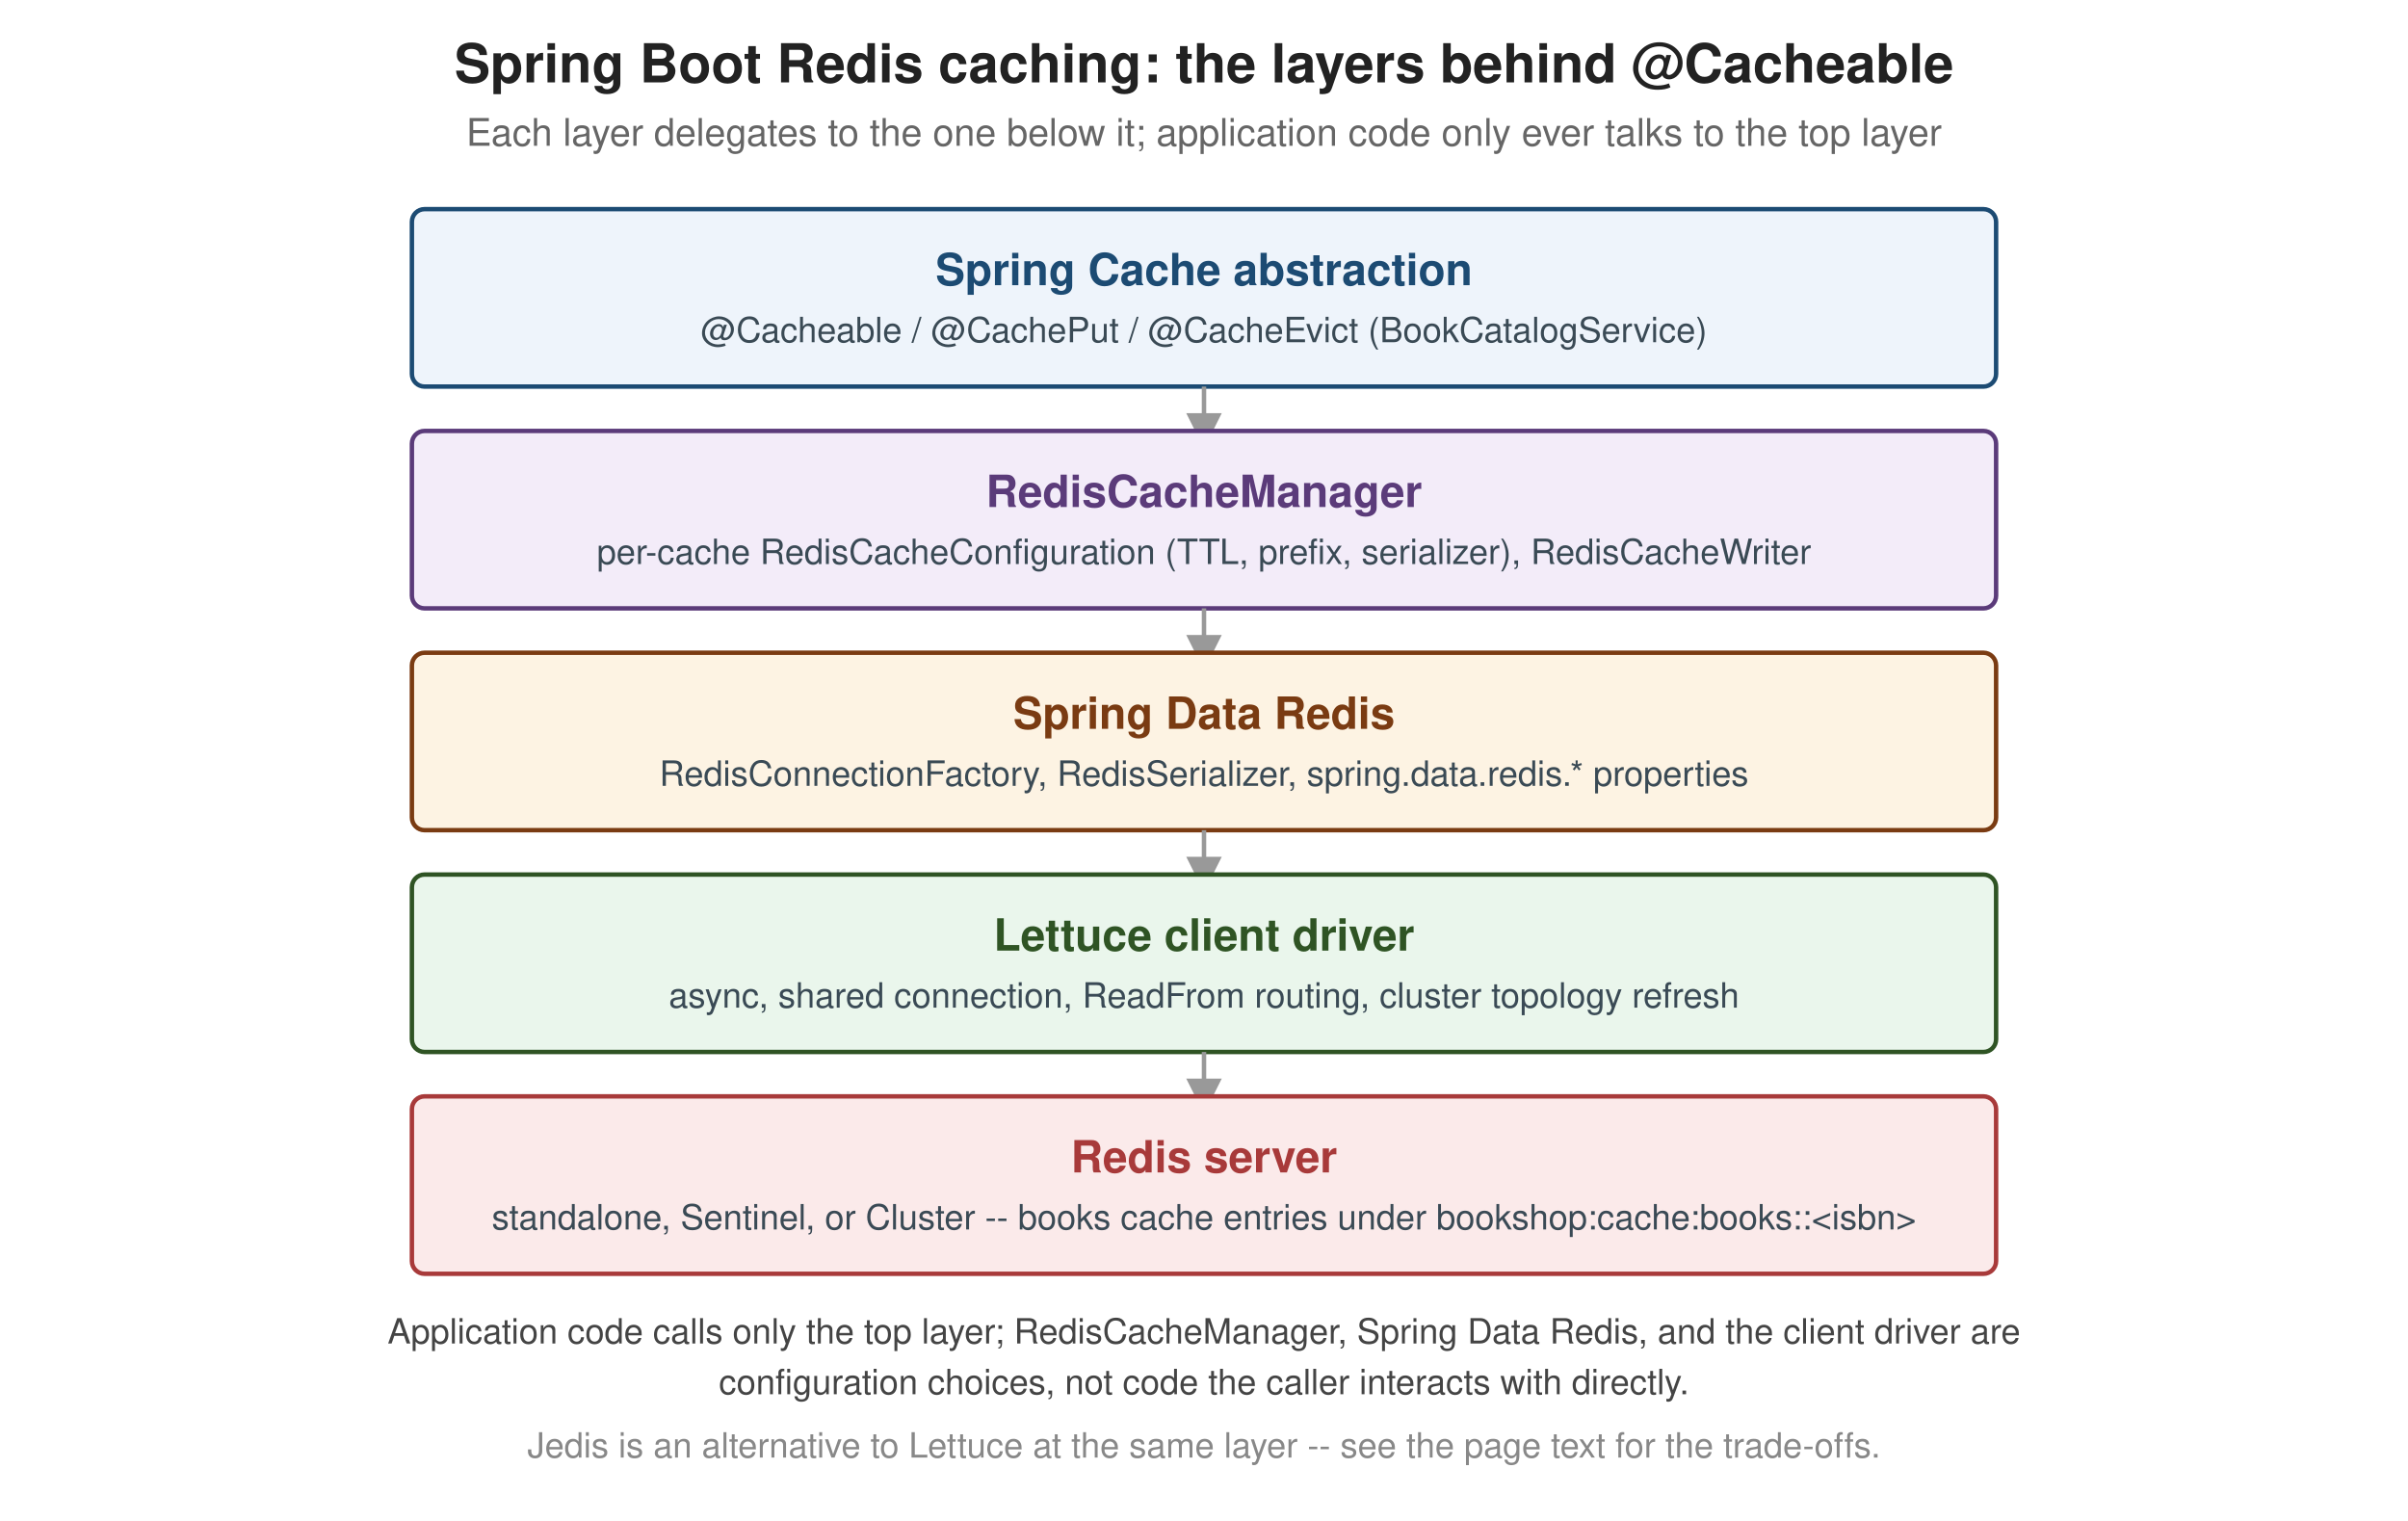
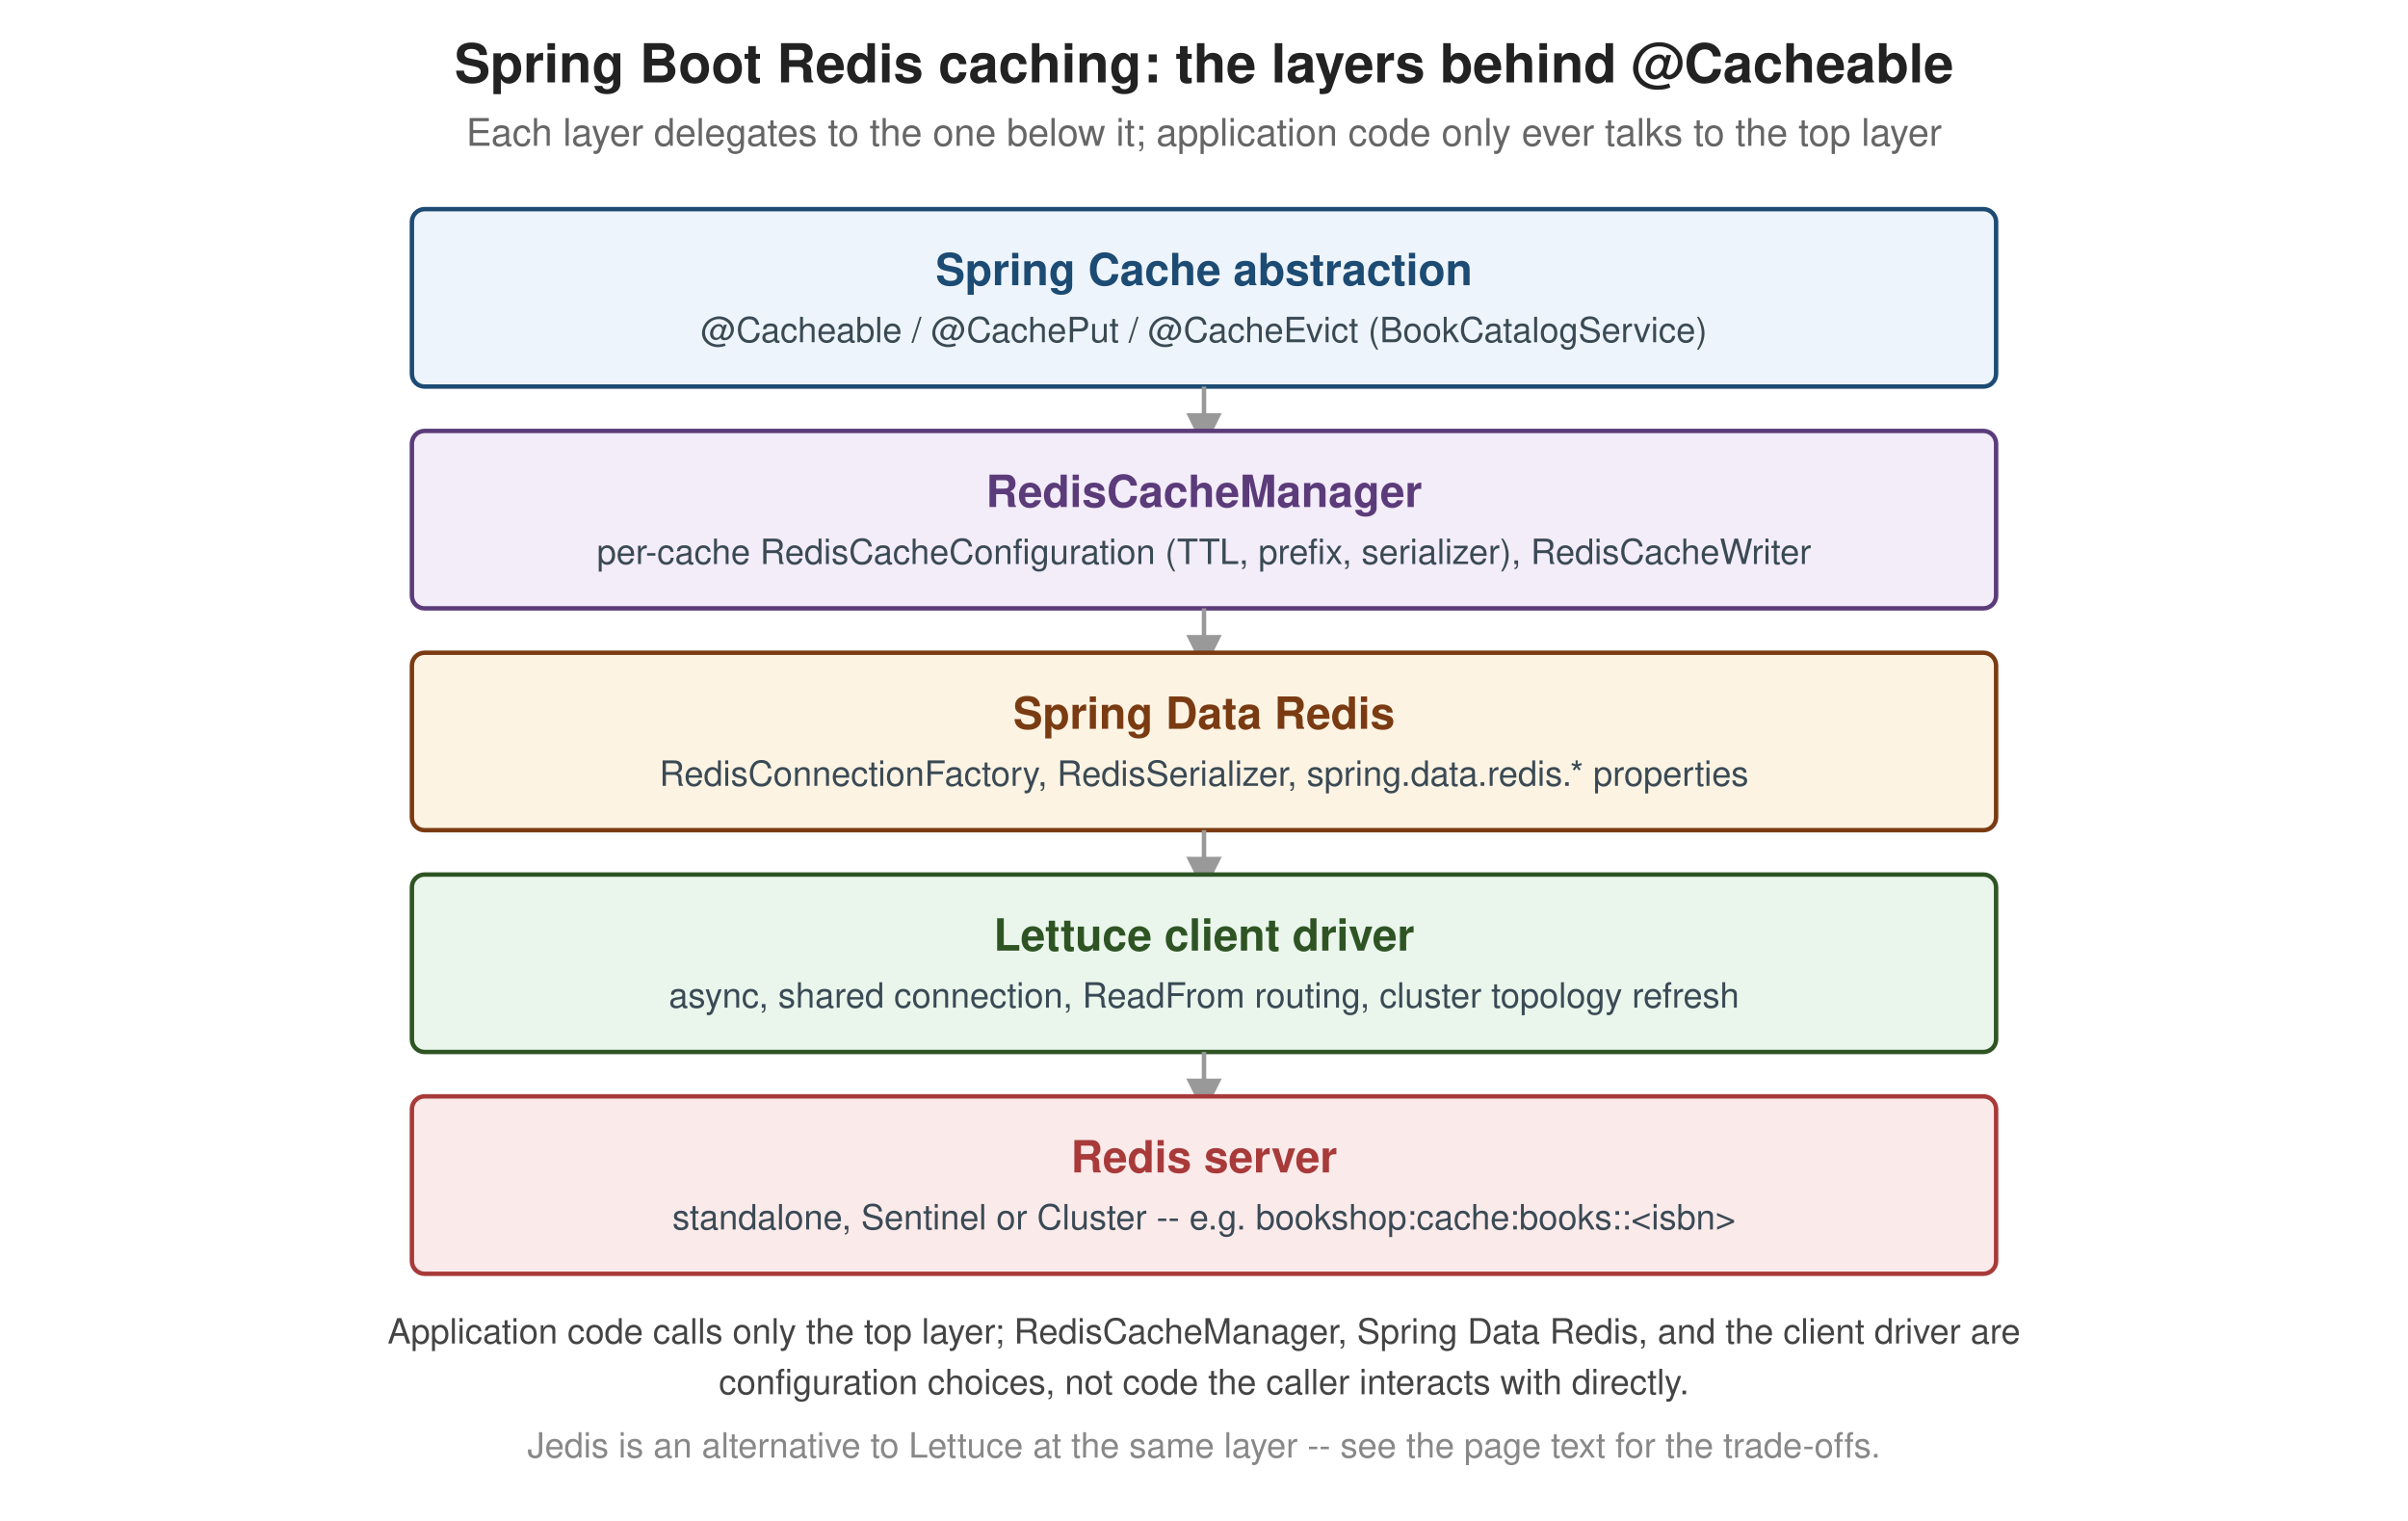
<svg xmlns="http://www.w3.org/2000/svg" viewBox="0 0 760 480" font-family="Helvetica, Arial, sans-serif">
  <rect x="0" y="0" width="760" height="480" fill="#ffffff" />
  <text x="380" y="26" font-size="17" font-weight="bold" fill="#222222" text-anchor="middle">Spring Boot Redis caching: the layers behind @Cacheable</text>
  <text x="380" y="46" font-size="12" fill="#666666" text-anchor="middle">Each layer delegates to the one below it; application code only ever talks to the top layer</text>
  <rect x="130" y="66" width="500" height="56" fill="#eef4fb" stroke="#1c4b73" stroke-width="1.4" rx="4" />
  <text x="380" y="90" font-size="14" font-weight="bold" fill="#1c4b73" text-anchor="middle">Spring Cache abstraction</text>
  <text x="380" y="108" font-size="11" fill="#3a4a55" text-anchor="middle">@Cacheable / @CachePut / @CacheEvict (BookCatalogService)</text>
  <line x1="380" y1="122" x2="380" y2="136" stroke="#999999" stroke-width="1.4" marker-end="url(#arrow)" />
  <rect x="130" y="136" width="500" height="56" fill="#f3ecf9" stroke="#5b3b7a" stroke-width="1.4" rx="4" />
  <text x="380" y="160" font-size="14" font-weight="bold" fill="#5b3b7a" text-anchor="middle">RedisCacheManager</text>
  <text x="380" y="178" font-size="11" fill="#3a4a55" text-anchor="middle">per-cache RedisCacheConfiguration (TTL, prefix, serializer), RedisCacheWriter</text>
  <line x1="380" y1="192" x2="380" y2="206" stroke="#999999" stroke-width="1.4" marker-end="url(#arrow)" />
  <rect x="130" y="206" width="500" height="56" fill="#fdf3e3" stroke="#7a3b12" stroke-width="1.4" rx="4" />
  <text x="380" y="230" font-size="14" font-weight="bold" fill="#7a3b12" text-anchor="middle">Spring Data Redis</text>
  <text x="380" y="248" font-size="11" fill="#3a4a55" text-anchor="middle">RedisConnectionFactory, RedisSerializer, spring.data.redis.* properties</text>
  <line x1="380" y1="262" x2="380" y2="276" stroke="#999999" stroke-width="1.4" marker-end="url(#arrow)" />
  <rect x="130" y="276" width="500" height="56" fill="#eaf6ec" stroke="#2f5424" stroke-width="1.4" rx="4" />
  <text x="380" y="300" font-size="14" font-weight="bold" fill="#2f5424" text-anchor="middle">Lettuce client driver</text>
  <text x="380" y="318" font-size="11" fill="#3a4a55" text-anchor="middle">async, shared connection, ReadFrom routing, cluster topology refresh</text>
  <line x1="380" y1="332" x2="380" y2="346" stroke="#999999" stroke-width="1.4" marker-end="url(#arrow)" />
  <rect x="130" y="346" width="500" height="56" fill="#fbeaea" stroke="#a83a3a" stroke-width="1.4" rx="4" />
  <text x="380" y="370" font-size="14" font-weight="bold" fill="#a83a3a" text-anchor="middle">Redis server</text>
-   <text x="380" y="388" font-size="11" fill="#3a4a55" text-anchor="middle">standalone, Sentinel, or Cluster -- books cache entries under bookshop:cache:books::&lt;isbn&gt;</text>
+   <text x="380" y="388" font-size="11" fill="#3a4a55" text-anchor="middle">standalone, Sentinel or Cluster -- e.g. bookshop:cache:books::&lt;isbn&gt;</text>
  <defs>
    <marker id="arrow" markerWidth="8" markerHeight="8" refX="4" refY="4" orient="auto">
      <path d="M0,0 L8,4 L0,8 z" fill="#999999" />
    </marker>
  </defs>
  <text x="380" y="424" font-size="11" fill="#444444" text-anchor="middle">Application code calls only the top layer; RedisCacheManager, Spring Data Redis, and the client driver are</text>
  <text x="380" y="440" font-size="11" fill="#444444" text-anchor="middle">configuration choices, not code the caller interacts with directly.</text>
  <text x="380" y="460" font-size="11" fill="#888888" text-anchor="middle">Jedis is an alternative to Lettuce at the same layer -- see the page text for the trade-offs.</text>
</svg>
